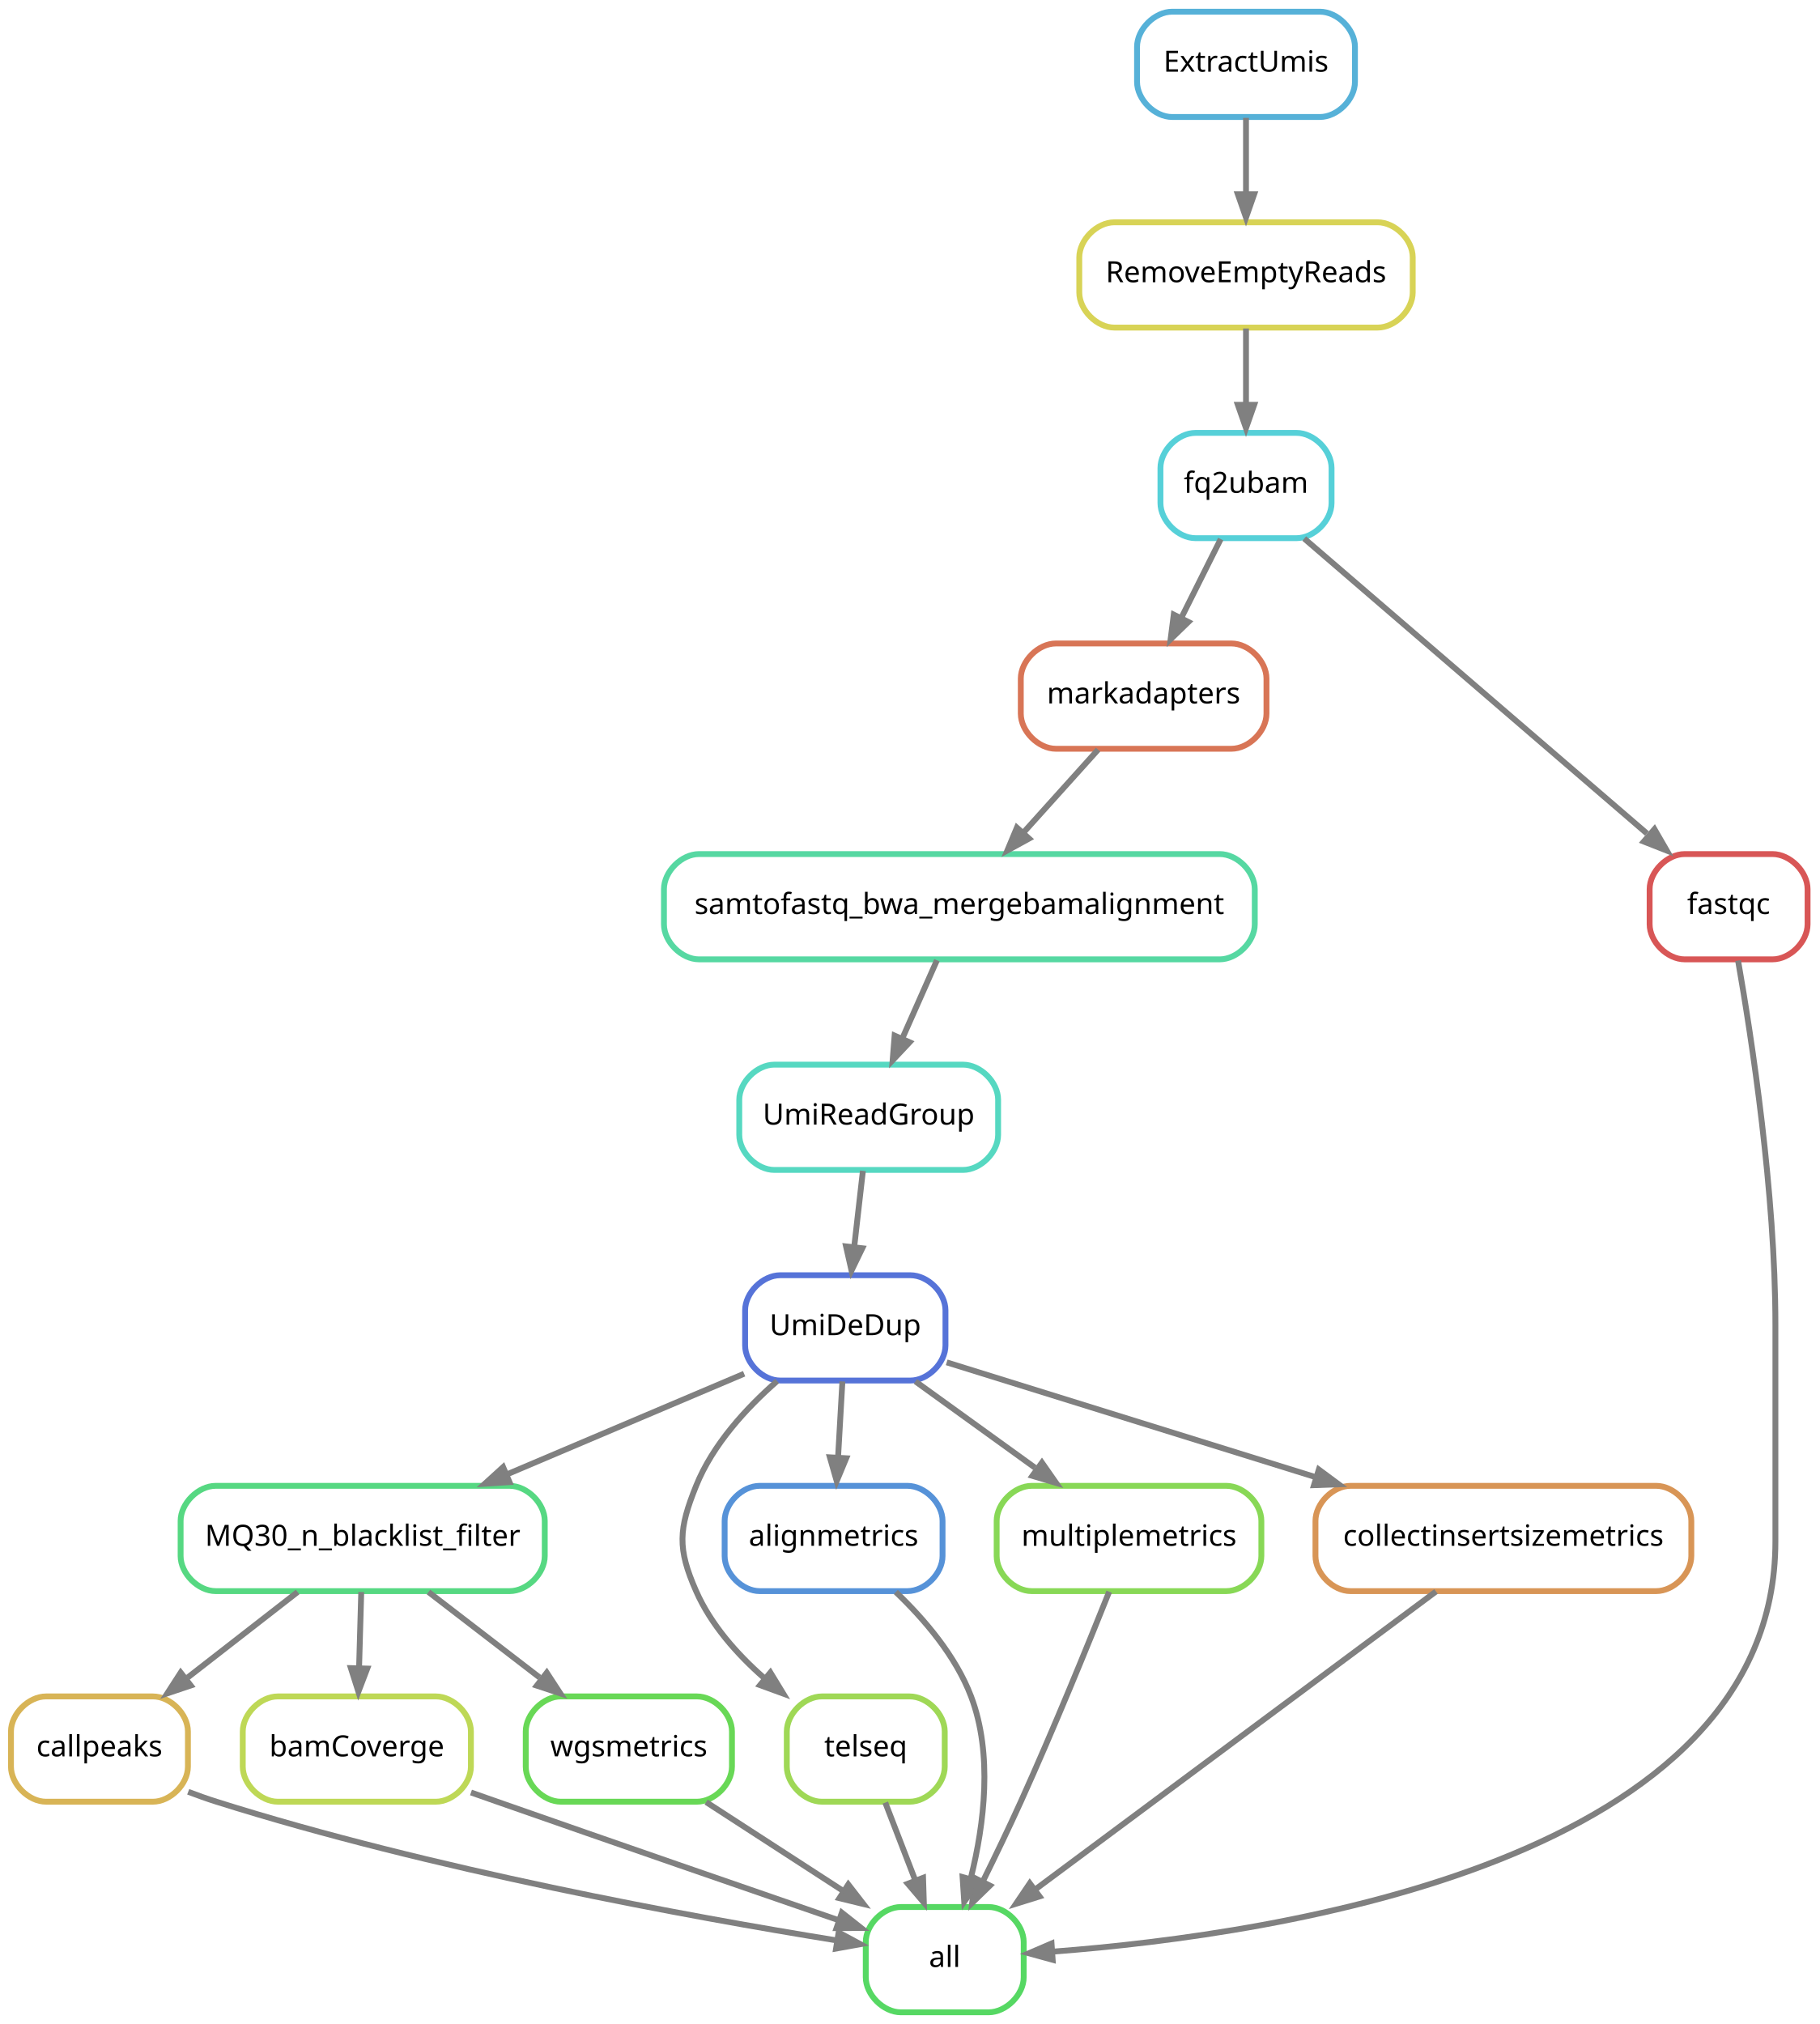
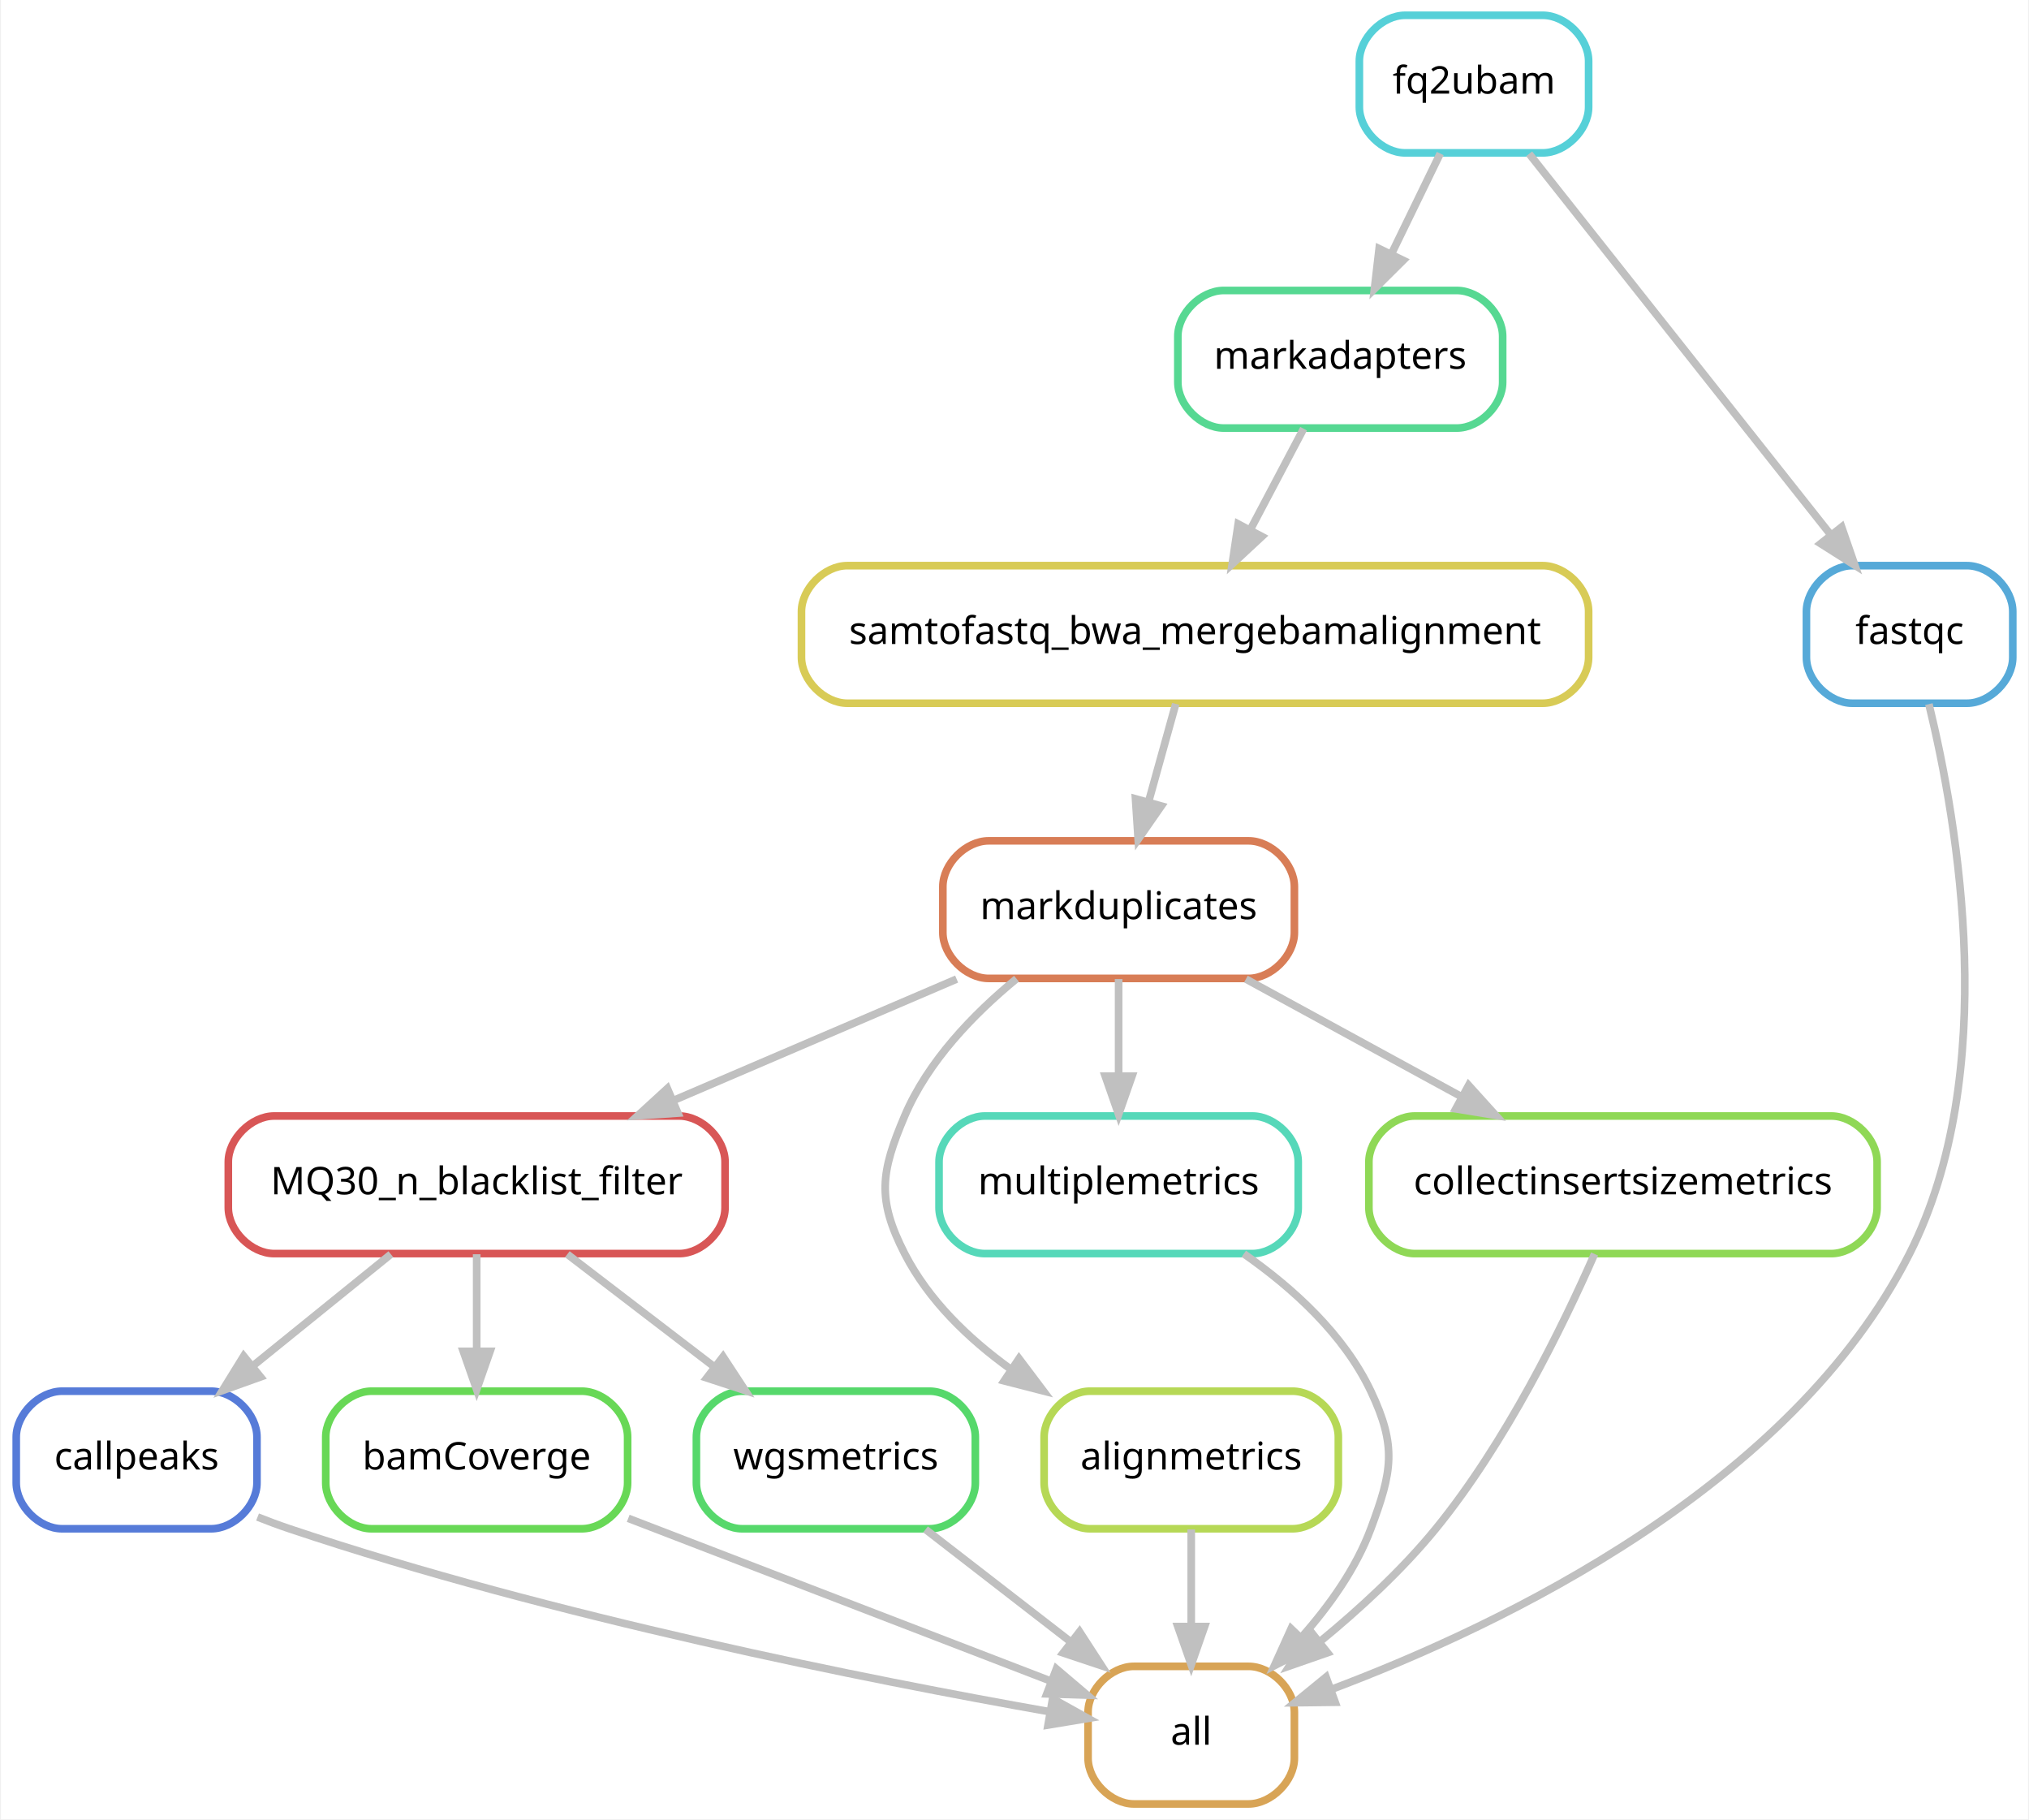
- <svg xmlns="http://www.w3.org/2000/svg" width="622pt" height="692pt" viewBox="0.00 0.00 622.00 692.00">
-   <g id="graph0" class="graph" transform="scale(1 1) rotate(0) translate(4 688)">
-     <polygon fill="white" stroke="white" points="-4,5 -4,-688 619,-688 619,5 -4,5" />
+ <svg xmlns="http://www.w3.org/2000/svg" width="531pt" height="476pt" viewBox="0.00 0.00 530.50 476.00">
+   <g id="graph0" class="graph" transform="scale(1 1) rotate(0) translate(4 472)">
+     <polygon fill="#ffffff" stroke="transparent" points="-4,4 -4,-472 526.5,-472 526.5,4 -4,4" />
    <g id="node1" class="node">
-       <path fill="none" stroke="#56d863" stroke-width="2" d="M334,-36C334,-36 304,-36 304,-36 298,-36 292,-30 292,-24 292,-24 292,-12 292,-12 292,-6 298,-0 304,-0 304,-0 334,-0 334,-0 340,-0 346,-6 346,-12 346,-12 346,-24 346,-24 346,-30 340,-36 334,-36" />
-       <text text-anchor="middle" x="319" y="-15.5" font-family="sans" font-size="10.00">all</text>
+       <path fill="none" stroke="#d8a456" stroke-width="2" d="M322.5,-36C322.5,-36 292.5,-36 292.5,-36 286.5,-36 280.5,-30 280.5,-24 280.5,-24 280.5,-12 280.5,-12 280.5,-6 286.5,0 292.5,0 292.5,0 322.5,0 322.5,0 328.5,0 334.5,-6 334.5,-12 334.5,-12 334.5,-24 334.5,-24 334.5,-30 328.5,-36 322.5,-36" />
+       <text text-anchor="middle" x="307.5" y="-15.5" font-family="sans" font-size="10.00" fill="#000000">all</text>
    </g>
    <g id="node2" class="node">
-       <path fill="none" stroke="#d8b456" stroke-width="2" d="M48.25,-108C48.25,-108 11.75,-108 11.75,-108 5.75,-108 -0.25,-102 -0.25,-96 -0.25,-96 -0.25,-84 -0.25,-84 -0.25,-78 5.75,-72 11.75,-72 11.75,-72 48.25,-72 48.25,-72 54.25,-72 60.25,-78 60.25,-84 60.25,-84 60.25,-96 60.25,-96 60.25,-102 54.25,-108 48.25,-108" />
-       <text text-anchor="middle" x="30" y="-87.5" font-family="sans" font-size="10.00">callpeaks</text>
+       <path fill="none" stroke="#567bd8" stroke-width="2" d="M51,-108C51,-108 12,-108 12,-108 6,-108 0,-102 0,-96 0,-96 0,-84 0,-84 0,-78 6,-72 12,-72 12,-72 51,-72 51,-72 57,-72 63,-78 63,-84 63,-84 63,-96 63,-96 63,-102 57,-108 51,-108" />
+       <text text-anchor="middle" x="31.5" y="-87.5" font-family="sans" font-size="10.00" fill="#000000">callpeaks</text>
+     </g>
+     <g id="edge7" class="edge">
+       <path fill="none" stroke="#c0c0c0" stroke-width="2" d="M63.15,-75.076C65.947,-73.965 68.757,-72.921 71.5,-72 140.216,-48.931 223.451,-32.437 270.458,-24.129" />
+       <polygon fill="#c0c0c0" stroke="#c0c0c0" stroke-width="2" points="271.228,-27.547 280.48,-22.385 270.028,-20.651 271.228,-27.547" />
+     </g>
+     <g id="node3" class="node">
+       <path fill="none" stroke="#d85656" stroke-width="2" d="M173.5,-180C173.5,-180 67.5,-180 67.5,-180 61.5,-180 55.5,-174 55.5,-168 55.5,-168 55.5,-156 55.5,-156 55.5,-150 61.5,-144 67.5,-144 67.5,-144 173.5,-144 173.5,-144 179.5,-144 185.5,-150 185.5,-156 185.5,-156 185.5,-168 185.5,-168 185.5,-174 179.5,-180 173.5,-180" />
+       <text text-anchor="middle" x="120.5" y="-159.5" font-family="sans" font-size="10.00" fill="#000000">MQ30_n_blacklist_filter</text>
+     </g>
+     <g id="edge8" class="edge">
+       <path fill="none" stroke="#c0c0c0" stroke-width="2" d="M98.041,-143.831C87.079,-134.963 73.73,-124.164 61.873,-114.572" />
+       <polygon fill="#c0c0c0" stroke="#c0c0c0" stroke-width="2" points="63.927,-111.731 53.951,-108.163 59.525,-117.173 63.927,-111.731" />
+     </g>
+     <g id="node8" class="node">
+       <path fill="none" stroke="#68d856" stroke-width="2" d="M148,-108C148,-108 93,-108 93,-108 87,-108 81,-102 81,-96 81,-96 81,-84 81,-84 81,-78 87,-72 93,-72 93,-72 148,-72 148,-72 154,-72 160,-78 160,-84 160,-84 160,-96 160,-96 160,-102 154,-108 148,-108" />
+       <text text-anchor="middle" x="120.5" y="-87.5" font-family="sans" font-size="10.00" fill="#000000">bamCoverge</text>
+     </g>
+     <g id="edge13" class="edge">
+       <path fill="none" stroke="#c0c0c0" stroke-width="2" d="M120.5,-143.831C120.5,-136.131 120.5,-126.974 120.5,-118.417" />
+       <polygon fill="#c0c0c0" stroke="#c0c0c0" stroke-width="2" points="124,-118.413 120.5,-108.413 117,-118.413 124,-118.413" />
+     </g>
+     <g id="node10" class="node">
+       <path fill="none" stroke="#56d86b" stroke-width="2" d="M239,-108C239,-108 190,-108 190,-108 184,-108 178,-102 178,-96 178,-96 178,-84 178,-84 178,-78 184,-72 190,-72 190,-72 239,-72 239,-72 245,-72 251,-78 251,-84 251,-84 251,-96 251,-96 251,-102 245,-108 239,-108" />
+       <text text-anchor="middle" x="214.5" y="-87.5" font-family="sans" font-size="10.00" fill="#000000">wgsmetrics</text>
+     </g>
+     <g id="edge15" class="edge">
+       <path fill="none" stroke="#c0c0c0" stroke-width="2" d="M144.22,-143.831C155.909,-134.878 170.169,-123.956 182.781,-114.296" />
+       <polygon fill="#c0c0c0" stroke="#c0c0c0" stroke-width="2" points="184.977,-117.022 190.787,-108.163 180.72,-111.465 184.977,-117.022" />
+     </g>
+     <g id="node4" class="node">
+       <path fill="none" stroke="#d87d56" stroke-width="2" d="M322.5,-252C322.5,-252 254.5,-252 254.5,-252 248.5,-252 242.5,-246 242.5,-240 242.5,-240 242.5,-228 242.5,-228 242.5,-222 248.5,-216 254.5,-216 254.5,-216 322.5,-216 322.5,-216 328.5,-216 334.5,-222 334.5,-228 334.5,-228 334.5,-240 334.5,-240 334.5,-246 328.5,-252 322.5,-252" />
+       <text text-anchor="middle" x="288.5" y="-231.5" font-family="sans" font-size="10.00" fill="#000000">markduplicates</text>
+     </g>
+     <g id="edge9" class="edge">
+       <path fill="none" stroke="#c0c0c0" stroke-width="2" d="M246.107,-215.831C223.538,-206.159 195.608,-194.189 171.82,-183.994" />
+       <polygon fill="#c0c0c0" stroke="#c0c0c0" stroke-width="2" points="173.159,-180.76 162.589,-180.038 170.401,-187.194 173.159,-180.76" />
+     </g>
+     <g id="node11" class="node">
+       <path fill="none" stroke="#b6d856" stroke-width="2" d="M334,-108C334,-108 281,-108 281,-108 275,-108 269,-102 269,-96 269,-96 269,-84 269,-84 269,-78 275,-72 281,-72 281,-72 334,-72 334,-72 340,-72 346,-78 346,-84 346,-84 346,-96 346,-96 346,-102 340,-108 334,-108" />
+       <text text-anchor="middle" x="307.5" y="-87.5" font-family="sans" font-size="10.00" fill="#000000">alignmetrics</text>
+     </g>
+     <g id="edge16" class="edge">
+       <path fill="none" stroke="#c0c0c0" stroke-width="2" d="M261.777,-215.91C250.492,-206.644 238.574,-194.295 232.5,-180 226.243,-165.274 225.206,-158.24 232.5,-144 238.737,-131.824 249.139,-121.768 260.241,-113.771" />
+       <polygon fill="#c0c0c0" stroke="#c0c0c0" stroke-width="2" points="262.432,-116.517 268.809,-108.056 258.547,-110.694 262.432,-116.517" />
+     </g>
+     <g id="node12" class="node">
+       <path fill="none" stroke="#56d8b9" stroke-width="2" d="M323.5,-180C323.5,-180 253.5,-180 253.5,-180 247.5,-180 241.5,-174 241.5,-168 241.5,-168 241.5,-156 241.5,-156 241.5,-150 247.5,-144 253.5,-144 253.5,-144 323.5,-144 323.5,-144 329.5,-144 335.5,-150 335.5,-156 335.5,-156 335.5,-168 335.5,-168 335.5,-174 329.5,-180 323.5,-180" />
+       <text text-anchor="middle" x="288.5" y="-159.5" font-family="sans" font-size="10.00" fill="#000000">multiplemetrics</text>
+     </g>
+     <g id="edge17" class="edge">
+       <path fill="none" stroke="#c0c0c0" stroke-width="2" d="M288.5,-215.831C288.5,-208.131 288.5,-198.974 288.5,-190.417" />
+       <polygon fill="#c0c0c0" stroke="#c0c0c0" stroke-width="2" points="292,-190.413 288.5,-180.413 285,-190.413 292,-190.413" />
+     </g>
+     <g id="node13" class="node">
+       <path fill="none" stroke="#8fd856" stroke-width="2" d="M475,-180C475,-180 366,-180 366,-180 360,-180 354,-174 354,-168 354,-168 354,-156 354,-156 354,-150 360,-144 366,-144 366,-144 475,-144 475,-144 481,-144 487,-150 487,-156 487,-156 487,-168 487,-168 487,-174 481,-180 475,-180" />
+       <text text-anchor="middle" x="420.5" y="-159.5" font-family="sans" font-size="10.00" fill="#000000">collectinsertsizemetrics</text>
+     </g>
+     <g id="edge18" class="edge">
+       <path fill="none" stroke="#c0c0c0" stroke-width="2" d="M321.809,-215.831C338.927,-206.494 359.971,-195.016 378.222,-185.061" />
+       <polygon fill="#c0c0c0" stroke="#c0c0c0" stroke-width="2" points="380.099,-188.024 387.202,-180.163 376.747,-181.879 380.099,-188.024" />
+     </g>
+     <g id="node5" class="node">
+       <path fill="none" stroke="#d8cb56" stroke-width="2" d="M399.5,-324C399.5,-324 217.5,-324 217.5,-324 211.5,-324 205.5,-318 205.5,-312 205.5,-312 205.5,-300 205.5,-300 205.5,-294 211.5,-288 217.5,-288 217.5,-288 399.5,-288 399.5,-288 405.5,-288 411.5,-294 411.5,-300 411.5,-300 411.5,-312 411.5,-312 411.5,-318 405.5,-324 399.5,-324" />
+       <text text-anchor="middle" x="308.5" y="-303.5" font-family="sans" font-size="10.00" fill="#000000">samtofastq_bwa_mergebamalignment</text>
+     </g>
+     <g id="edge10" class="edge">
+       <path fill="none" stroke="#c0c0c0" stroke-width="2" d="M303.453,-287.831C301.291,-280.046 298.715,-270.773 296.315,-262.135" />
+       <polygon fill="#c0c0c0" stroke="#c0c0c0" stroke-width="2" points="299.664,-261.112 293.615,-252.413 292.919,-262.985 299.664,-261.112" />
+     </g>
+     <g id="node6" class="node">
+       <path fill="none" stroke="#56d892" stroke-width="2" d="M377,-396C377,-396 316,-396 316,-396 310,-396 304,-390 304,-384 304,-384 304,-372 304,-372 304,-366 310,-360 316,-360 316,-360 377,-360 377,-360 383,-360 389,-366 389,-372 389,-372 389,-384 389,-384 389,-390 383,-396 377,-396" />
+       <text text-anchor="middle" x="346.5" y="-375.5" font-family="sans" font-size="10.00" fill="#000000">markadapters</text>
+     </g>
+     <g id="edge11" class="edge">
+       <path fill="none" stroke="#c0c0c0" stroke-width="2" d="M336.911,-359.831C332.668,-351.793 327.588,-342.167 322.904,-333.292" />
+       <polygon fill="#c0c0c0" stroke="#c0c0c0" stroke-width="2" points="325.981,-331.623 318.218,-324.413 319.79,-334.891 325.981,-331.623" />
+     </g>
+     <g id="node7" class="node">
+       <path fill="none" stroke="#56d0d8" stroke-width="2" d="M399.5,-468C399.5,-468 363.5,-468 363.5,-468 357.5,-468 351.5,-462 351.5,-456 351.5,-456 351.5,-444 351.5,-444 351.5,-438 357.5,-432 363.5,-432 363.5,-432 399.5,-432 399.5,-432 405.5,-432 411.5,-438 411.5,-444 411.5,-444 411.5,-456 411.5,-456 411.5,-462 405.5,-468 399.5,-468" />
+       <text text-anchor="middle" x="381.5" y="-447.5" font-family="sans" font-size="10.00" fill="#000000">fq2ubam</text>
+     </g>
+     <g id="edge12" class="edge">
+       <path fill="none" stroke="#c0c0c0" stroke-width="2" d="M372.668,-431.831C368.801,-423.877 364.179,-414.369 359.903,-405.572" />
+       <polygon fill="#c0c0c0" stroke="#c0c0c0" stroke-width="2" points="362.971,-403.877 355.451,-396.413 356.675,-406.937 362.971,-403.877" />
+     </g>
+     <g id="node9" class="node">
+       <path fill="none" stroke="#56a9d8" stroke-width="2" d="M510.5,-324C510.5,-324 480.5,-324 480.5,-324 474.5,-324 468.5,-318 468.5,-312 468.5,-312 468.5,-300 468.5,-300 468.5,-294 474.5,-288 480.5,-288 480.5,-288 510.5,-288 510.5,-288 516.5,-288 522.5,-294 522.5,-300 522.5,-300 522.5,-312 522.5,-312 522.5,-318 516.5,-324 510.5,-324" />
+       <text text-anchor="middle" x="495.5" y="-303.5" font-family="sans" font-size="10.00" fill="#000000">fastqc</text>
+     </g>
+     <g id="edge14" class="edge">
+       <path fill="none" stroke="#c0c0c0" stroke-width="2" d="M395.938,-431.762C415.897,-406.552 452.029,-360.91 474.841,-332.095" />
+       <polygon fill="#c0c0c0" stroke="#c0c0c0" stroke-width="2" points="477.716,-334.103 481.179,-324.09 472.228,-329.758 477.716,-334.103" />
+     </g>
+     <g id="edge5" class="edge">
+       <path fill="none" stroke="#c0c0c0" stroke-width="2" d="M160.158,-74.731C192.901,-62.124 239.007,-44.371 270.884,-32.098" />
+       <polygon fill="#c0c0c0" stroke="#c0c0c0" stroke-width="2" points="272.215,-35.336 280.29,-28.477 269.7,-28.804 272.215,-35.336" />
+     </g>
+     <g id="edge6" class="edge">
+       <path fill="none" stroke="#c0c0c0" stroke-width="2" d="M500.555,-287.767C508.186,-256.43 519.38,-191.176 495.5,-144 464.751,-83.253 389.49,-47.013 344.067,-29.936" />
+       <polygon fill="#c0c0c0" stroke="#c0c0c0" stroke-width="2" points="345.173,-26.614 334.579,-26.485 342.78,-33.193 345.173,-26.614" />
+     </g>
+     <g id="edge4" class="edge">
+       <path fill="none" stroke="#c0c0c0" stroke-width="2" d="M237.968,-71.831C249.533,-62.878 263.64,-51.956 276.118,-42.295" />
+       <polygon fill="#c0c0c0" stroke="#c0c0c0" stroke-width="2" points="278.275,-45.052 284.04,-36.163 273.99,-39.517 278.275,-45.052" />
+     </g>
+     <g id="edge2" class="edge">
+       <path fill="none" stroke="#c0c0c0" stroke-width="2" d="M307.5,-71.831C307.5,-64.131 307.5,-54.974 307.5,-46.417" />
+       <polygon fill="#c0c0c0" stroke="#c0c0c0" stroke-width="2" points="311,-46.413 307.5,-36.413 304,-46.413 311,-46.413" />
    </g>
    <g id="edge1" class="edge">
-       <path fill="none" stroke="grey" stroke-width="2" d="M60.347,-75.39C63.575,-74.158 66.834,-72.999 70,-72 143.427,-48.819 232.234,-32.643 281.481,-24.674" />
-       <polygon fill="grey" stroke="grey" points="282.336,-28.082 291.661,-23.053 281.235,-21.169 282.336,-28.082" />
-     </g>
-     <g id="node3" class="node">
-       <path fill="none" stroke="#56d882" stroke-width="2" d="M170.25,-180C170.25,-180 69.75,-180 69.75,-180 63.75,-180 57.75,-174 57.75,-168 57.75,-168 57.75,-156 57.75,-156 57.75,-150 63.75,-144 69.75,-144 69.75,-144 170.25,-144 170.25,-144 176.25,-144 182.25,-150 182.25,-156 182.25,-156 182.25,-168 182.25,-168 182.25,-174 176.25,-180 170.25,-180" />
-       <text text-anchor="middle" x="120" y="-159.5" font-family="sans" font-size="10.00">MQ30_n_blacklist_filter</text>
-     </g>
-     <g id="edge9" class="edge">
-       <path fill="none" stroke="grey" stroke-width="2" d="M97.753,-143.697C86.418,-134.881 72.47,-124.032 60.181,-114.474" />
-       <polygon fill="grey" stroke="grey" points="62.034,-111.481 51.991,-108.104 57.736,-117.007 62.034,-111.481" />
-     </g>
-     <g id="node12" class="node">
-       <path fill="none" stroke="#bed856" stroke-width="2" d="M145,-108C145,-108 91,-108 91,-108 85,-108 79,-102 79,-96 79,-96 79,-84 79,-84 79,-78 85,-72 91,-72 91,-72 145,-72 145,-72 151,-72 157,-78 157,-84 157,-84 157,-96 157,-96 157,-102 151,-108 145,-108" />
-       <text text-anchor="middle" x="118" y="-87.5" font-family="sans" font-size="10.00">bamCoverge</text>
-     </g>
-     <g id="edge18" class="edge">
-       <path fill="none" stroke="grey" stroke-width="2" d="M119.506,-143.697C119.285,-135.983 119.02,-126.712 118.775,-118.112" />
-       <polygon fill="grey" stroke="grey" points="122.273,-118 118.489,-108.104 115.276,-118.2 122.273,-118" />
-     </g>
-     <g id="node14" class="node">
-       <path fill="none" stroke="#68d856" stroke-width="2" d="M234.25,-108C234.25,-108 187.75,-108 187.75,-108 181.75,-108 175.75,-102 175.75,-96 175.75,-96 175.75,-84 175.75,-84 175.75,-78 181.75,-72 187.75,-72 187.75,-72 234.25,-72 234.25,-72 240.25,-72 246.25,-78 246.25,-84 246.25,-84 246.25,-96 246.25,-96 246.25,-102 240.25,-108 234.25,-108" />
-       <text text-anchor="middle" x="211" y="-87.5" font-family="sans" font-size="10.00">wgsmetrics</text>
-     </g>
-     <g id="edge20" class="edge">
-       <path fill="none" stroke="grey" stroke-width="2" d="M142.494,-143.697C153.955,-134.881 168.058,-124.032 180.484,-114.474" />
-       <polygon fill="grey" stroke="grey" points="182.972,-116.976 188.764,-108.104 178.704,-111.427 182.972,-116.976" />
-     </g>
-     <g id="node4" class="node">
-       <path fill="none" stroke="#5673d8" stroke-width="2" d="M307.25,-252C307.25,-252 262.75,-252 262.75,-252 256.75,-252 250.75,-246 250.75,-240 250.75,-240 250.75,-228 250.75,-228 250.75,-222 256.75,-216 262.75,-216 262.75,-216 307.25,-216 307.25,-216 313.25,-216 319.25,-222 319.25,-228 319.25,-228 319.25,-240 319.25,-240 319.25,-246 313.25,-252 307.25,-252" />
-       <text text-anchor="middle" x="285" y="-231.5" font-family="sans" font-size="10.00">UmiDeDup</text>
-     </g>
-     <g id="edge10" class="edge">
-       <path fill="none" stroke="grey" stroke-width="2" d="M250.411,-218.326C227.013,-208.4 195.748,-195.136 169.697,-184.083" />
-       <polygon fill="grey" stroke="grey" points="170.931,-180.805 160.359,-180.122 168.197,-187.249 170.931,-180.805" />
-     </g>
-     <g id="node11" class="node">
-       <path fill="none" stroke="#9fd856" stroke-width="2" d="M307,-108C307,-108 277,-108 277,-108 271,-108 265,-102 265,-96 265,-96 265,-84 265,-84 265,-78 271,-72 277,-72 277,-72 307,-72 307,-72 313,-72 319,-78 319,-84 319,-84 319,-96 319,-96 319,-102 313,-108 307,-108" />
-       <text text-anchor="middle" x="292" y="-87.5" font-family="sans" font-size="10.00">telseq</text>
-     </g>
-     <g id="edge17" class="edge">
-       <path fill="none" stroke="grey" stroke-width="2" d="M261.695,-215.819C251.099,-206.538 239.68,-194.094 234,-180 228.019,-165.16 227.546,-158.641 234,-144 239.029,-132.591 247.862,-122.573 257.14,-114.406" />
-       <polygon fill="grey" stroke="grey" points="259.45,-117.038 264.965,-107.992 255.012,-111.625 259.45,-117.038" />
-     </g>
-     <g id="node15" class="node">
-       <path fill="none" stroke="#5692d8" stroke-width="2" d="M306.25,-180C306.25,-180 255.75,-180 255.75,-180 249.75,-180 243.75,-174 243.75,-168 243.75,-168 243.75,-156 243.75,-156 243.75,-150 249.75,-144 255.75,-144 255.75,-144 306.25,-144 306.25,-144 312.25,-144 318.25,-150 318.25,-156 318.25,-156 318.25,-168 318.25,-168 318.25,-174 312.25,-180 306.25,-180" />
-       <text text-anchor="middle" x="281" y="-159.5" font-family="sans" font-size="10.00">alignmetrics</text>
-     </g>
-     <g id="edge21" class="edge">
-       <path fill="none" stroke="grey" stroke-width="2" d="M284.011,-215.697C283.57,-207.983 283.041,-198.712 282.549,-190.112" />
-       <polygon fill="grey" stroke="grey" points="286.042,-189.888 281.977,-180.104 279.054,-190.288 286.042,-189.888" />
-     </g>
-     <g id="node16" class="node">
-       <path fill="none" stroke="#88d856" stroke-width="2" d="M415.25,-180C415.25,-180 348.75,-180 348.75,-180 342.75,-180 336.75,-174 336.75,-168 336.75,-168 336.75,-156 336.75,-156 336.75,-150 342.75,-144 348.75,-144 348.75,-144 415.25,-144 415.25,-144 421.25,-144 427.25,-150 427.25,-156 427.25,-156 427.25,-168 427.25,-168 427.25,-174 421.25,-180 415.25,-180" />
-       <text text-anchor="middle" x="382" y="-159.5" font-family="sans" font-size="10.00">multiplemetrics</text>
-     </g>
-     <g id="edge22" class="edge">
-       <path fill="none" stroke="grey" stroke-width="2" d="M308.978,-215.697C321.311,-206.796 336.516,-195.823 349.853,-186.199" />
-       <polygon fill="grey" stroke="grey" points="352.237,-188.794 358.298,-180.104 348.141,-183.118 352.237,-188.794" />
-     </g>
-     <g id="node17" class="node">
-       <path fill="none" stroke="#d89556" stroke-width="2" d="M562.25,-180C562.25,-180 457.75,-180 457.75,-180 451.75,-180 445.75,-174 445.75,-168 445.75,-168 445.75,-156 445.75,-156 445.75,-150 451.75,-144 457.75,-144 457.75,-144 562.25,-144 562.25,-144 568.25,-144 574.25,-150 574.25,-156 574.25,-156 574.25,-168 574.25,-168 574.25,-174 568.25,-180 562.25,-180" />
-       <text text-anchor="middle" x="510" y="-159.5" font-family="sans" font-size="10.00">collectinsertsizemetrics</text>
-     </g>
-     <g id="edge23" class="edge">
-       <path fill="none" stroke="grey" stroke-width="2" d="M319.663,-222.216C353.101,-211.813 404.532,-195.812 445.506,-183.065" />
-       <polygon fill="grey" stroke="grey" points="446.635,-186.379 455.144,-180.066 444.556,-179.695 446.635,-186.379" />
-     </g>
-     <g id="node5" class="node">
-       <path fill="none" stroke="#56d8c1" stroke-width="2" d="M325.25,-324C325.25,-324 260.75,-324 260.75,-324 254.75,-324 248.75,-318 248.75,-312 248.75,-312 248.75,-300 248.75,-300 248.75,-294 254.75,-288 260.75,-288 260.75,-288 325.25,-288 325.25,-288 331.25,-288 337.25,-294 337.25,-300 337.25,-300 337.25,-312 337.25,-312 337.25,-318 331.25,-324 325.25,-324" />
-       <text text-anchor="middle" x="293" y="-303.5" font-family="sans" font-size="10.00">UmiReadGroup</text>
-     </g>
-     <g id="edge11" class="edge">
-       <path fill="none" stroke="grey" stroke-width="2" d="M291.022,-287.697C290.141,-279.983 289.081,-270.712 288.099,-262.112" />
-       <polygon fill="grey" stroke="grey" points="291.568,-261.642 286.955,-252.104 284.613,-262.437 291.568,-261.642" />
-     </g>
-     <g id="node6" class="node">
-       <path fill="none" stroke="#56d8a2" stroke-width="2" d="M413,-396C413,-396 235,-396 235,-396 229,-396 223,-390 223,-384 223,-384 223,-372 223,-372 223,-366 229,-360 235,-360 235,-360 413,-360 413,-360 419,-360 425,-366 425,-372 425,-372 425,-384 425,-384 425,-390 419,-396 413,-396" />
-       <text text-anchor="middle" x="324" y="-375.5" font-family="sans" font-size="10.00">samtofastq_bwa_mergebamalignment</text>
-     </g>
-     <g id="edge12" class="edge">
-       <path fill="none" stroke="grey" stroke-width="2" d="M316.337,-359.697C312.808,-351.728 308.544,-342.1 304.631,-333.264" />
-       <polygon fill="grey" stroke="grey" points="307.824,-331.831 300.575,-324.104 301.424,-334.665 307.824,-331.831" />
-     </g>
-     <g id="node7" class="node">
-       <path fill="none" stroke="#d87556" stroke-width="2" d="M417,-468C417,-468 357,-468 357,-468 351,-468 345,-462 345,-456 345,-456 345,-444 345,-444 345,-438 351,-432 357,-432 357,-432 417,-432 417,-432 423,-432 429,-438 429,-444 429,-444 429,-456 429,-456 429,-462 423,-468 417,-468" />
-       <text text-anchor="middle" x="387" y="-447.5" font-family="sans" font-size="10.00">markadapters</text>
-     </g>
-     <g id="edge13" class="edge">
-       <path fill="none" stroke="grey" stroke-width="2" d="M371.427,-431.697C363.798,-423.22 354.477,-412.864 346.124,-403.583" />
-       <polygon fill="grey" stroke="grey" points="348.685,-401.196 339.394,-396.104 343.482,-405.879 348.685,-401.196" />
-     </g>
-     <g id="node8" class="node">
-       <path fill="none" stroke="#56d0d8" stroke-width="2" d="M439.25,-540C439.25,-540 404.75,-540 404.75,-540 398.75,-540 392.75,-534 392.75,-528 392.75,-528 392.75,-516 392.75,-516 392.75,-510 398.75,-504 404.75,-504 404.75,-504 439.25,-504 439.25,-504 445.25,-504 451.25,-510 451.25,-516 451.25,-516 451.25,-528 451.25,-528 451.25,-534 445.25,-540 439.25,-540" />
-       <text text-anchor="middle" x="422" y="-519.5" font-family="sans" font-size="10.00">fq2ubam</text>
-     </g>
-     <g id="edge14" class="edge">
-       <path fill="none" stroke="grey" stroke-width="2" d="M413.348,-503.697C409.364,-495.728 404.55,-486.1 400.132,-477.264" />
-       <polygon fill="grey" stroke="grey" points="403.155,-475.483 395.552,-468.104 396.894,-478.614 403.155,-475.483" />
-     </g>
-     <g id="node13" class="node">
-       <path fill="none" stroke="#d85656" stroke-width="2" d="M602,-396C602,-396 572,-396 572,-396 566,-396 560,-390 560,-384 560,-384 560,-372 560,-372 560,-366 566,-360 572,-360 572,-360 602,-360 602,-360 608,-360 614,-366 614,-372 614,-372 614,-384 614,-384 614,-390 608,-396 602,-396" />
-       <text text-anchor="middle" x="587" y="-375.5" font-family="sans" font-size="10.00">fastqc</text>
-     </g>
-     <g id="edge19" class="edge">
-       <path fill="none" stroke="grey" stroke-width="2" d="M441.903,-503.871C471.139,-478.711 525.818,-431.654 559.064,-403.042" />
-       <polygon fill="grey" stroke="grey" points="561.73,-405.365 567.027,-396.189 557.164,-400.059 561.73,-405.365" />
-     </g>
-     <g id="node9" class="node">
-       <path fill="none" stroke="#d8d356" stroke-width="2" d="M467,-612C467,-612 377,-612 377,-612 371,-612 365,-606 365,-600 365,-600 365,-588 365,-588 365,-582 371,-576 377,-576 377,-576 467,-576 467,-576 473,-576 479,-582 479,-588 479,-588 479,-600 479,-600 479,-606 473,-612 467,-612" />
-       <text text-anchor="middle" x="422" y="-591.5" font-family="sans" font-size="10.00">RemoveEmptyReads</text>
-     </g>
-     <g id="edge15" class="edge">
-       <path fill="none" stroke="grey" stroke-width="2" d="M422,-575.697C422,-567.983 422,-558.712 422,-550.112" />
-       <polygon fill="grey" stroke="grey" points="425.5,-550.104 422,-540.104 418.5,-550.104 425.5,-550.104" />
-     </g>
-     <g id="node10" class="node">
-       <path fill="none" stroke="#56b1d8" stroke-width="2" d="M447.25,-684C447.25,-684 396.75,-684 396.75,-684 390.75,-684 384.75,-678 384.75,-672 384.75,-672 384.75,-660 384.75,-660 384.75,-654 390.75,-648 396.75,-648 396.75,-648 447.25,-648 447.25,-648 453.25,-648 459.25,-654 459.25,-660 459.25,-660 459.25,-672 459.25,-672 459.25,-678 453.25,-684 447.25,-684" />
-       <text text-anchor="middle" x="422" y="-663.5" font-family="sans" font-size="10.00">ExtractUmis</text>
-     </g>
-     <g id="edge16" class="edge">
-       <path fill="none" stroke="grey" stroke-width="2" d="M422,-647.697C422,-639.983 422,-630.712 422,-622.112" />
-       <polygon fill="grey" stroke="grey" points="425.5,-622.104 422,-612.104 418.5,-622.104 425.5,-622.104" />
-     </g>
-     <g id="edge5" class="edge">
-       <path fill="none" stroke="grey" stroke-width="2" d="M298.674,-71.697C301.715,-63.813 305.383,-54.304 308.761,-45.546" />
-       <polygon fill="grey" stroke="grey" points="312.069,-46.694 312.403,-36.104 305.538,-44.175 312.069,-46.694" />
-     </g>
-     <g id="edge4" class="edge">
-       <path fill="none" stroke="grey" stroke-width="2" d="M157.025,-75.153C160.061,-74.084 163.08,-73.023 166,-72 205.74,-58.08 251.356,-42.304 282.366,-31.611" />
-       <polygon fill="grey" stroke="grey" points="283.582,-34.894 291.895,-28.326 281.301,-28.276 283.582,-34.894" />
-     </g>
-     <g id="edge2" class="edge">
-       <path fill="none" stroke="grey" stroke-width="2" d="M590.238,-359.582C594.913,-332.875 603,-280.152 603,-235 603,-235 603,-235 603,-161 603,-52.017 433.622,-26.674 356.477,-20.783" />
-       <polygon fill="grey" stroke="grey" points="356.449,-17.273 346.231,-20.074 355.966,-24.256 356.449,-17.273" />
-     </g>
-     <g id="edge7" class="edge">
-       <path fill="none" stroke="grey" stroke-width="2" d="M237.42,-71.876C251.41,-62.808 268.776,-51.552 283.886,-41.759" />
-       <polygon fill="grey" stroke="grey" points="285.991,-44.566 292.479,-36.19 282.183,-38.692 285.991,-44.566" />
-     </g>
-     <g id="edge8" class="edge">
-       <path fill="none" stroke="grey" stroke-width="2" d="M302.267,-143.701C312.109,-134.305 322.763,-121.798 328,-108 335.509,-88.216 332.475,-64.279 327.993,-46.214" />
-       <polygon fill="grey" stroke="grey" points="331.299,-45.036 325.257,-36.333 324.553,-46.904 331.299,-45.036" />
-     </g>
-     <g id="edge6" class="edge">
-       <path fill="none" stroke="grey" stroke-width="2" d="M375.219,-143.803C368.026,-125.776 356.178,-96.696 345,-72 341.008,-63.181 336.423,-53.655 332.225,-45.144" />
-       <polygon fill="grey" stroke="grey" points="335.292,-43.45 327.703,-36.058 329.025,-46.57 335.292,-43.45" />
+       <path fill="none" stroke="#c0c0c0" stroke-width="2" d="M321.262,-143.945C334.12,-134.975 347.463,-122.85 354.5,-108 361.352,-93.541 360.108,-86.985 354.5,-72 350.605,-61.591 343.696,-51.865 336.354,-43.615" />
+       <polygon fill="#c0c0c0" stroke="#c0c0c0" stroke-width="2" points="338.701,-41.005 329.267,-36.184 333.636,-45.836 338.701,-41.005" />
    </g>
    <g id="edge3" class="edge">
-       <path fill="none" stroke="grey" stroke-width="2" d="M486.961,-143.871C452.831,-118.497 388.748,-70.854 350.365,-42.318" />
-       <polygon fill="grey" stroke="grey" points="352.234,-39.347 342.121,-36.189 348.058,-44.964 352.234,-39.347" />
+       <path fill="none" stroke="#c0c0c0" stroke-width="2" d="M413.056,-143.894C404.683,-124.814 389.83,-94.471 371.5,-72 362.713,-61.228 351.56,-50.968 341.036,-42.342" />
+       <polygon fill="#c0c0c0" stroke="#c0c0c0" stroke-width="2" points="343.166,-39.564 333.16,-36.082 338.811,-45.044 343.166,-39.564" />
    </g>
  </g>
</svg>
